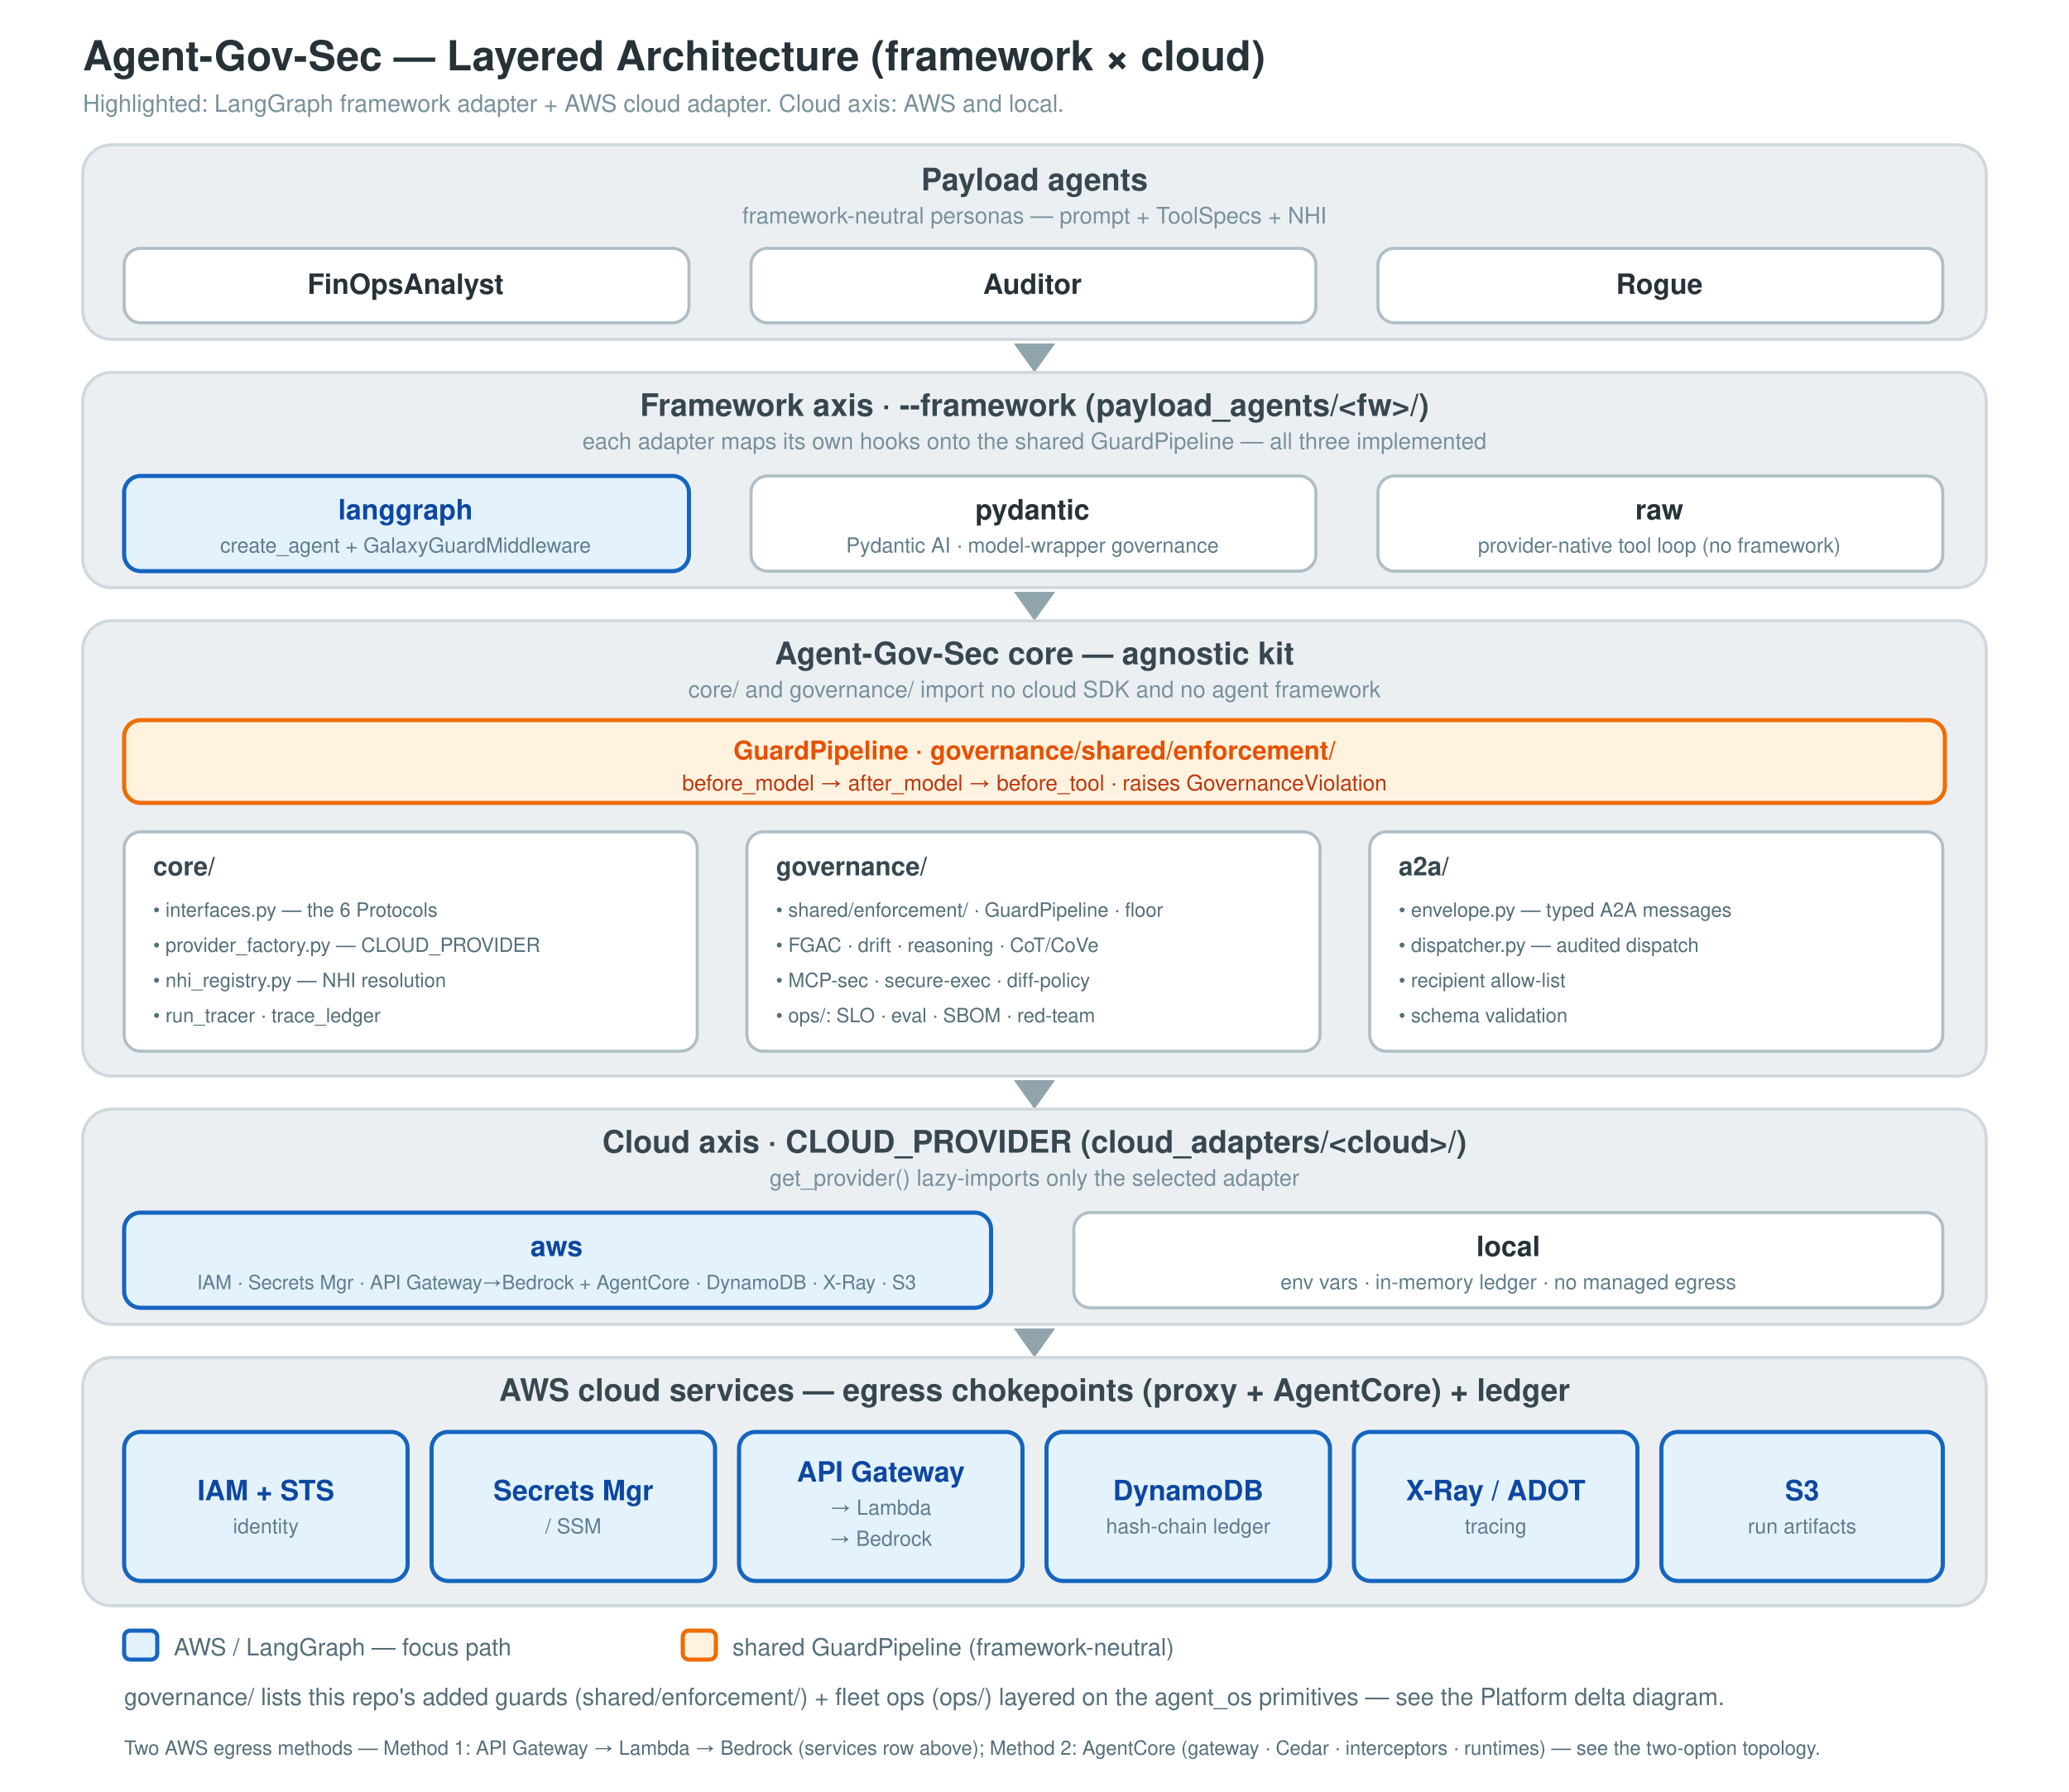
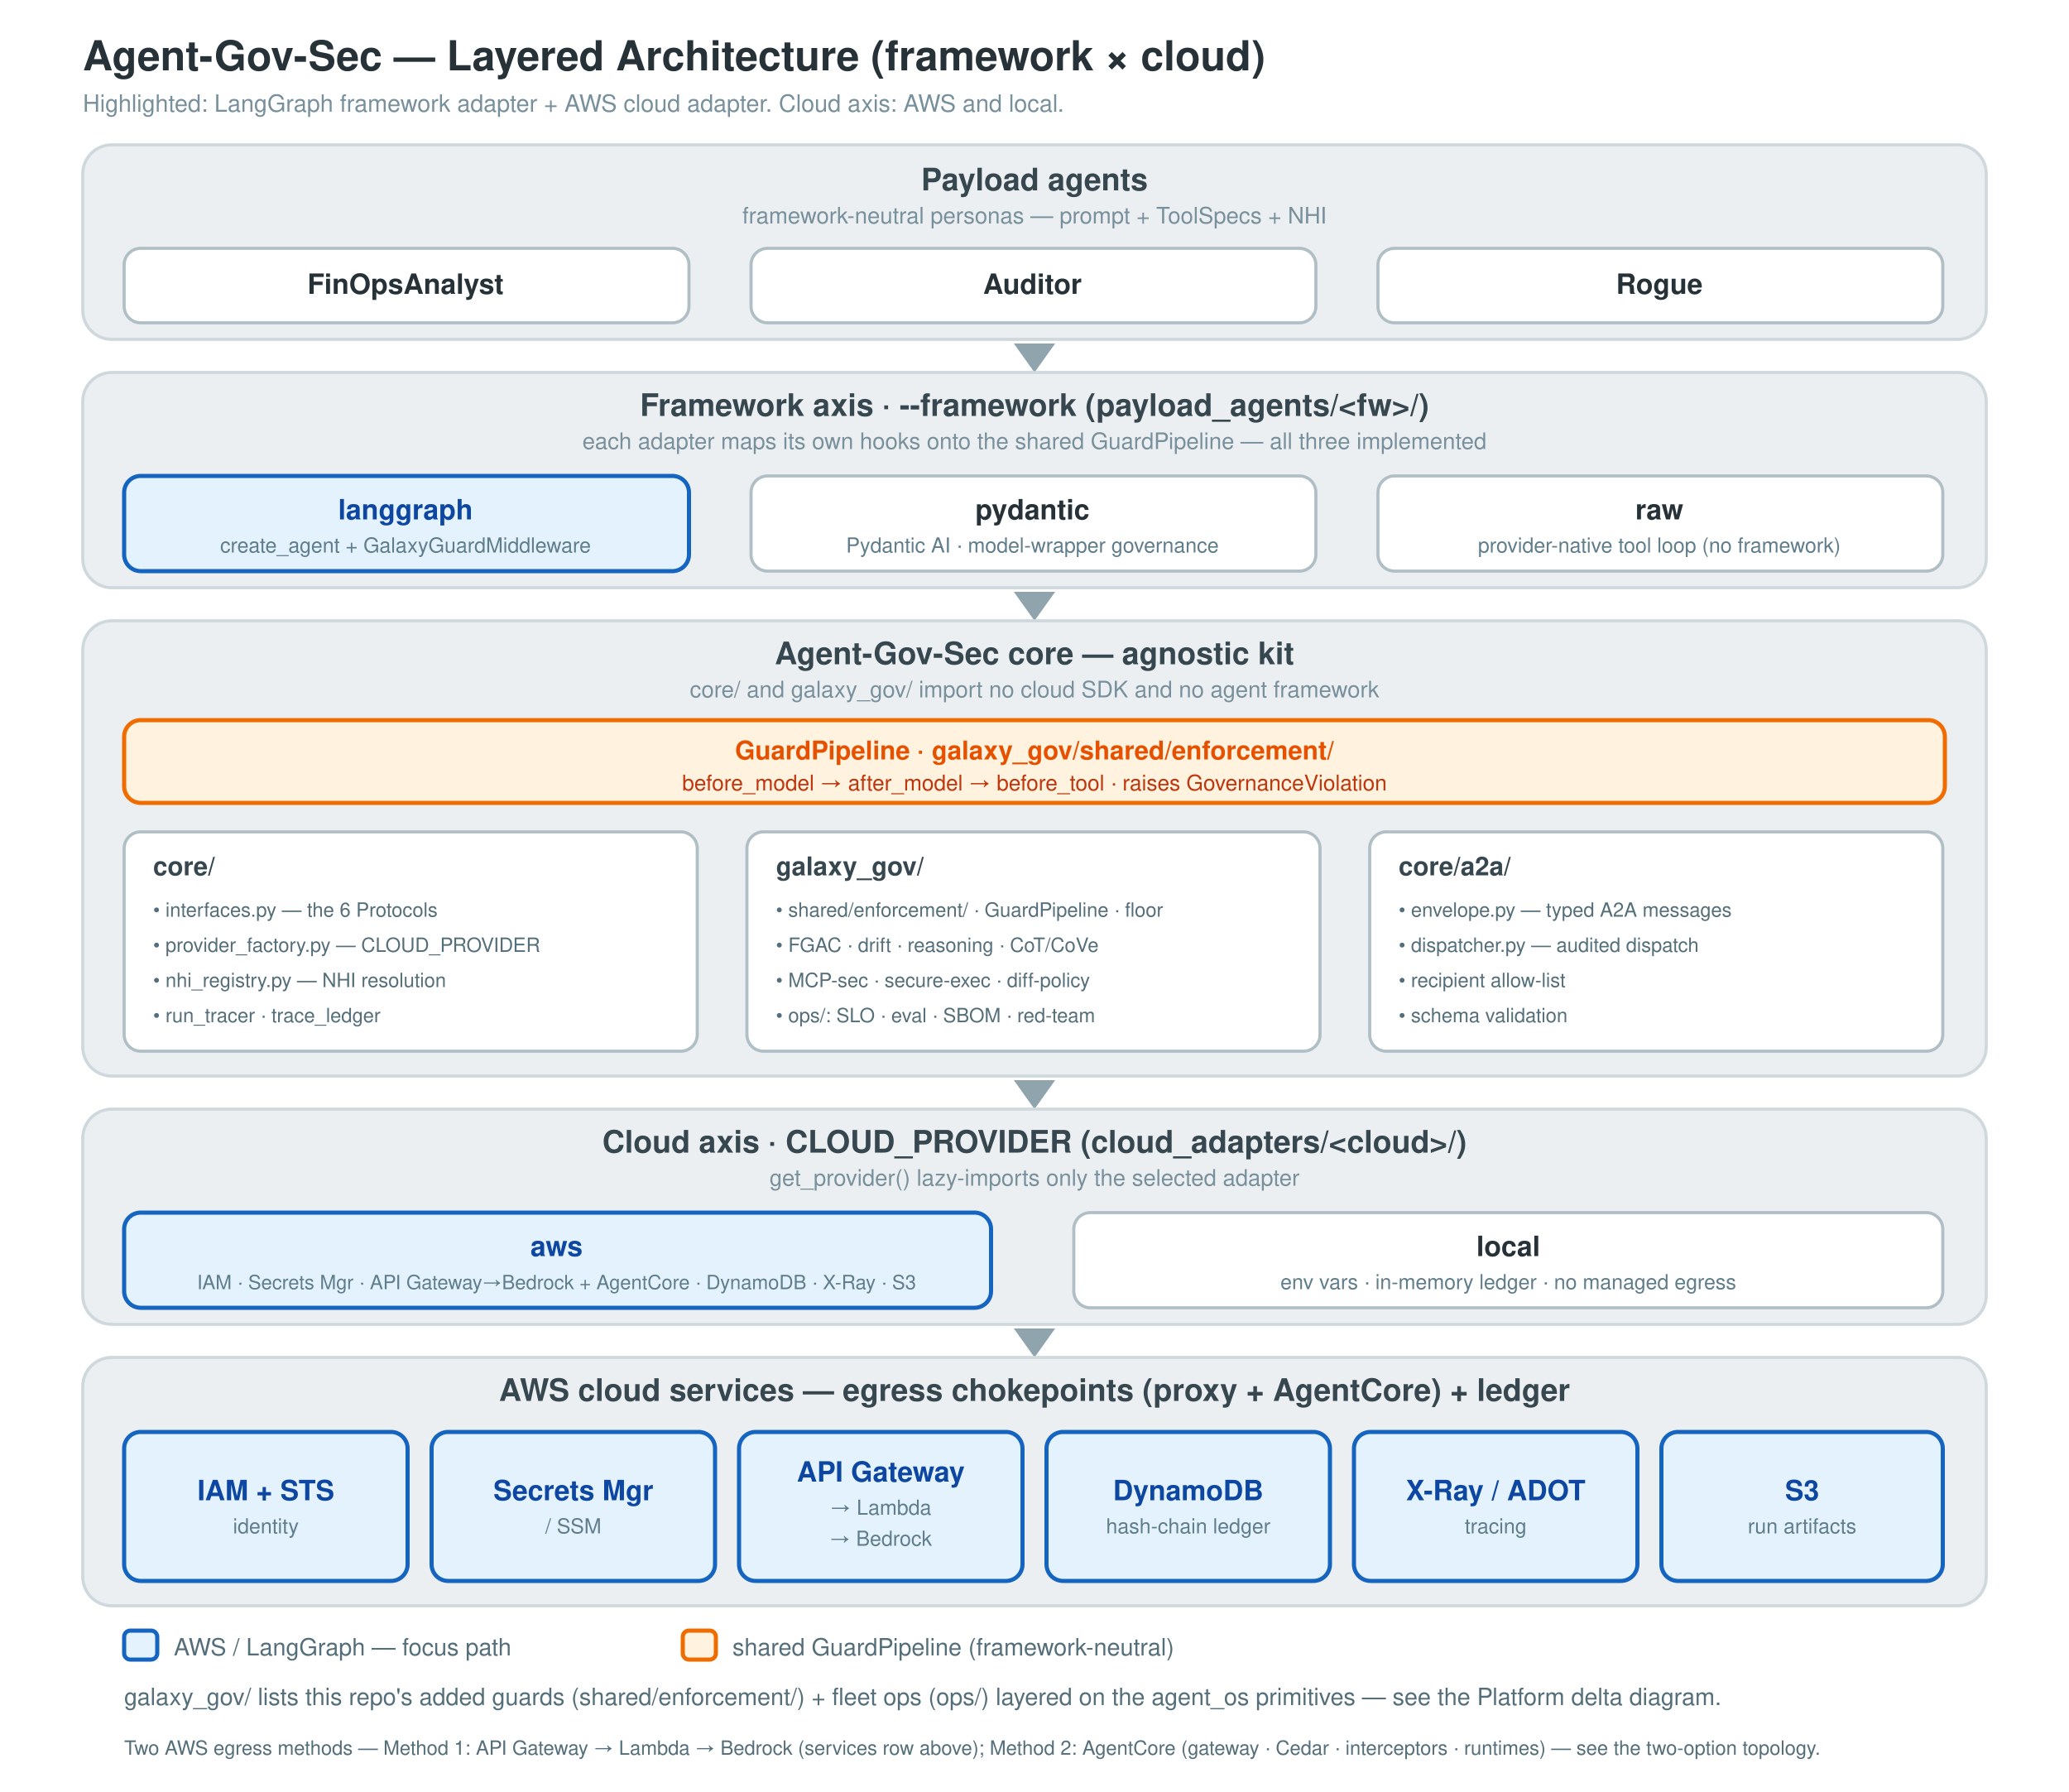
<svg xmlns="http://www.w3.org/2000/svg" width="1000" height="866" viewBox="0 0 1000 866" font-family="Helvetica, Arial, sans-serif">
  <style>
    .band   { fill:#eceff1; stroke:#cfd8dc; stroke-width:1.5; }
    .box    { fill:#ffffff; stroke:#b0bec5; stroke-width:1.5; }
    .focus  { fill:#e3f2fd; stroke:#1565c0; stroke-width:2; }
    .pipe   { fill:#fff3e0; stroke:#ef6c00; stroke-width:2; }
    .band-title { font-size:15px; font-weight:700; fill:#37474f; }
    .sub        { font-size:11px; fill:#78909c; }
    .box-t      { font-size:13.5px; font-weight:600; fill:#263238; }
    .box-t.foc  { fill:#0d47a1; }
    .box-s      { font-size:10px; fill:#607d8b; }
    .pipe-t     { font-size:12.5px; font-weight:700; fill:#e65100; }
    .pipe-s     { font-size:10.5px; fill:#bf360c; }
    .mod-h      { font-size:12.5px; font-weight:700; fill:#37474f; }
    .bullet     { font-size:9.5px; fill:#546e7a; }
    .leg        { font-size:11.5px; fill:#546e7a; }
    .title      { font-size:20px; font-weight:700; fill:#263238; }
    .titsub     { font-size:11.5px; fill:#78909c; }
  </style>
  <defs>
    <marker id="arr" markerWidth="10" markerHeight="10" refX="6" refY="5" orient="auto">
      <path d="M0,0 L7,5 L0,10 Z" fill="#90a4ae" />
    </marker>
  </defs>
  <rect x="0" y="0" width="1000" height="866" fill="#ffffff" />
  <text class="title" x="40" y="34">Agent-Gov-Sec — Layered Architecture (framework × cloud)</text>
  <text class="titsub" x="40" y="54">Highlighted: LangGraph framework adapter + AWS cloud adapter.  Cloud axis: AWS and local.</text>
  <g stroke="#90a4ae" stroke-width="2" marker-end="url(#arr)">
    <line x1="500" y1="166" x2="500" y2="178" />
    <line x1="500" y1="286" x2="500" y2="298" />
    <line x1="500" y1="522" x2="500" y2="534" />
    <line x1="500" y1="642" x2="500" y2="654" />
  </g>
  <rect class="band" x="40" y="70" width="920" height="94" rx="14" />
  <text class="band-title" x="500" y="92" text-anchor="middle">Payload agents</text>
  <text class="sub" x="500" y="108" text-anchor="middle">framework-neutral personas — prompt + ToolSpecs + NHI</text>
  <rect class="box" x="60" y="120" width="273" height="36" rx="8" />
  <text class="box-t" x="196" y="142" text-anchor="middle">FinOpsAnalyst</text>
  <rect class="box" x="363" y="120" width="273" height="36" rx="8" />
  <text class="box-t" x="499" y="142" text-anchor="middle">Auditor</text>
  <rect class="box" x="666" y="120" width="273" height="36" rx="8" />
  <text class="box-t" x="802" y="142" text-anchor="middle">Rogue</text>
  <rect class="band" x="40" y="180" width="920" height="104" rx="14" />
  <text class="band-title" x="500" y="201" text-anchor="middle">Framework axis  ·  --framework  (payload_agents/&lt;fw&gt;/)</text>
  <text class="sub" x="500" y="217" text-anchor="middle">each adapter maps its own hooks onto the shared GuardPipeline — all three implemented</text>
  <rect class="box focus" x="60" y="230" width="273" height="46" rx="8" />
  <text class="box-t foc" x="196" y="251" text-anchor="middle">langgraph</text>
  <text class="box-s" x="196" y="267" text-anchor="middle">create_agent + GalaxyGuardMiddleware</text>
  <rect class="box" x="363" y="230" width="273" height="46" rx="8" />
  <text class="box-t" x="499" y="251" text-anchor="middle">pydantic</text>
  <text class="box-s" x="499" y="267" text-anchor="middle">Pydantic AI · model-wrapper governance</text>
  <rect class="box" x="666" y="230" width="273" height="46" rx="8" />
  <text class="box-t" x="802" y="251" text-anchor="middle">raw</text>
  <text class="box-s" x="802" y="267" text-anchor="middle">provider-native tool loop (no framework)</text>
  <rect class="band" x="40" y="300" width="920" height="220" rx="14" />
  <text class="band-title" x="500" y="321" text-anchor="middle">Agent-Gov-Sec core — agnostic kit</text>
-   <text class="sub" x="500" y="337" text-anchor="middle">core/ and governance/ import no cloud SDK and no agent framework</text>
+   <text class="sub" x="500" y="337" text-anchor="middle">core/ and galaxy_gov/ import no cloud SDK and no agent framework</text>
  <rect class="pipe" x="60" y="348" width="880" height="40" rx="8" />
-   <text class="pipe-t" x="500" y="367" text-anchor="middle">GuardPipeline  ·  governance/shared/enforcement/</text>
+   <text class="pipe-t" x="500" y="367" text-anchor="middle">GuardPipeline  ·  galaxy_gov/shared/enforcement/</text>
  <text class="pipe-s" x="500" y="382" text-anchor="middle">before_model → after_model → before_tool   ·   raises GovernanceViolation</text>
  <rect class="box" x="60" y="402" width="277" height="106" rx="8" />
  <text class="mod-h" x="74" y="423">core/</text>
  <text class="bullet" x="74" y="443">• interfaces.py — the 6 Protocols</text>
  <text class="bullet" x="74" y="460">• provider_factory.py — CLOUD_PROVIDER</text>
  <text class="bullet" x="74" y="477">• nhi_registry.py — NHI resolution</text>
  <text class="bullet" x="74" y="494">• run_tracer · trace_ledger</text>
  <rect class="box" x="361" y="402" width="277" height="106" rx="8" />
-   <text class="mod-h" x="375" y="423">governance/</text>
+   <text class="mod-h" x="375" y="423">galaxy_gov/</text>
  <text class="bullet" x="375" y="443">• shared/enforcement/ · GuardPipeline · floor</text>
  <text class="bullet" x="375" y="460">• FGAC · drift · reasoning · CoT/CoVe</text>
  <text class="bullet" x="375" y="477">• MCP-sec · secure-exec · diff-policy</text>
  <text class="bullet" x="375" y="494">• ops/: SLO · eval · SBOM · red-team</text>
  <rect class="box" x="662" y="402" width="277" height="106" rx="8" />
-   <text class="mod-h" x="676" y="423">a2a/</text>
+   <text class="mod-h" x="676" y="423">core/a2a/</text>
  <text class="bullet" x="676" y="443">• envelope.py — typed A2A messages</text>
  <text class="bullet" x="676" y="460">• dispatcher.py — audited dispatch</text>
  <text class="bullet" x="676" y="477">• recipient allow-list</text>
  <text class="bullet" x="676" y="494">• schema validation</text>
  <rect class="band" x="40" y="536" width="920" height="104" rx="14" />
  <text class="band-title" x="500" y="557" text-anchor="middle">Cloud axis  ·  CLOUD_PROVIDER  (cloud_adapters/&lt;cloud&gt;/)</text>
  <text class="sub" x="500" y="573" text-anchor="middle">get_provider() lazy-imports only the selected adapter</text>
  <rect class="box focus" x="60" y="586" width="419" height="46" rx="8" />
  <text class="box-t foc" x="269" y="607" text-anchor="middle">aws</text>
  <text x="269" y="623" text-anchor="middle" font-size="9.5" fill="#607d8b">IAM · Secrets Mgr · API Gateway→Bedrock + AgentCore · DynamoDB · X-Ray · S3</text>
  <rect class="box" x="519" y="586" width="420" height="46" rx="8" />
  <text class="box-t" x="729" y="607" text-anchor="middle">local</text>
  <text class="box-s" x="729" y="623" text-anchor="middle">env vars · in-memory ledger · no managed egress</text>
  <rect class="band" x="40" y="656" width="920" height="120" rx="14" />
  <text class="band-title" x="500" y="677" text-anchor="middle">AWS cloud services — egress chokepoints (proxy + AgentCore) + ledger</text>
  <rect class="box focus" x="60" y="692" width="137" height="72" rx="8" />
  <text class="box-t foc" x="128.5" y="725" text-anchor="middle">IAM + STS</text>
  <text class="box-s" x="128.5" y="741" text-anchor="middle">identity</text>
  <rect class="box focus" x="208.6" y="692" width="137" height="72" rx="8" />
  <text class="box-t foc" x="277.1" y="725" text-anchor="middle">Secrets Mgr</text>
  <text class="box-s" x="277.1" y="741" text-anchor="middle">/ SSM</text>
  <rect class="box focus" x="357.2" y="692" width="137" height="72" rx="8" />
  <text class="box-t foc" x="425.7" y="716" text-anchor="middle">API Gateway</text>
  <text class="box-s" x="425.7" y="732" text-anchor="middle">→ Lambda</text>
  <text class="box-s" x="425.7" y="747" text-anchor="middle">→ Bedrock</text>
  <rect class="box focus" x="505.8" y="692" width="137" height="72" rx="8" />
  <text class="box-t foc" x="574.3" y="725" text-anchor="middle">DynamoDB</text>
  <text class="box-s" x="574.3" y="741" text-anchor="middle">hash-chain ledger</text>
  <rect class="box focus" x="654.4" y="692" width="137" height="72" rx="8" />
  <text class="box-t foc" x="722.9" y="725" text-anchor="middle">X-Ray / ADOT</text>
  <text class="box-s" x="722.9" y="741" text-anchor="middle">tracing</text>
  <rect class="box focus" x="803" y="692" width="136" height="72" rx="8" />
  <text class="box-t foc" x="871" y="725" text-anchor="middle">S3</text>
  <text class="box-s" x="871" y="741" text-anchor="middle">run artifacts</text>
  <rect class="box focus" x="60" y="788" width="16" height="14" rx="3" />
  <text class="leg" x="84" y="800">AWS / LangGraph — focus path</text>
  <rect class="pipe" x="330" y="788" width="16" height="14" rx="3" />
  <text class="leg" x="354" y="800">shared GuardPipeline (framework-neutral)</text>
-   <text class="leg" x="60" y="824">governance/ lists this repo's added guards (shared/enforcement/) + fleet ops (ops/) layered on the agent_os primitives — see the Platform delta diagram.</text>
+   <text class="leg" x="60" y="824">galaxy_gov/ lists this repo's added guards (shared/enforcement/) + fleet ops (ops/) layered on the agent_os primitives — see the Platform delta diagram.</text>
  <text x="60" y="848" font-size="9.5" fill="#546e7a">Two AWS egress methods — Method 1: API Gateway → Lambda → Bedrock (services row above); Method 2: AgentCore (gateway · Cedar · interceptors · runtimes) — see the two-option topology.</text>
</svg>
